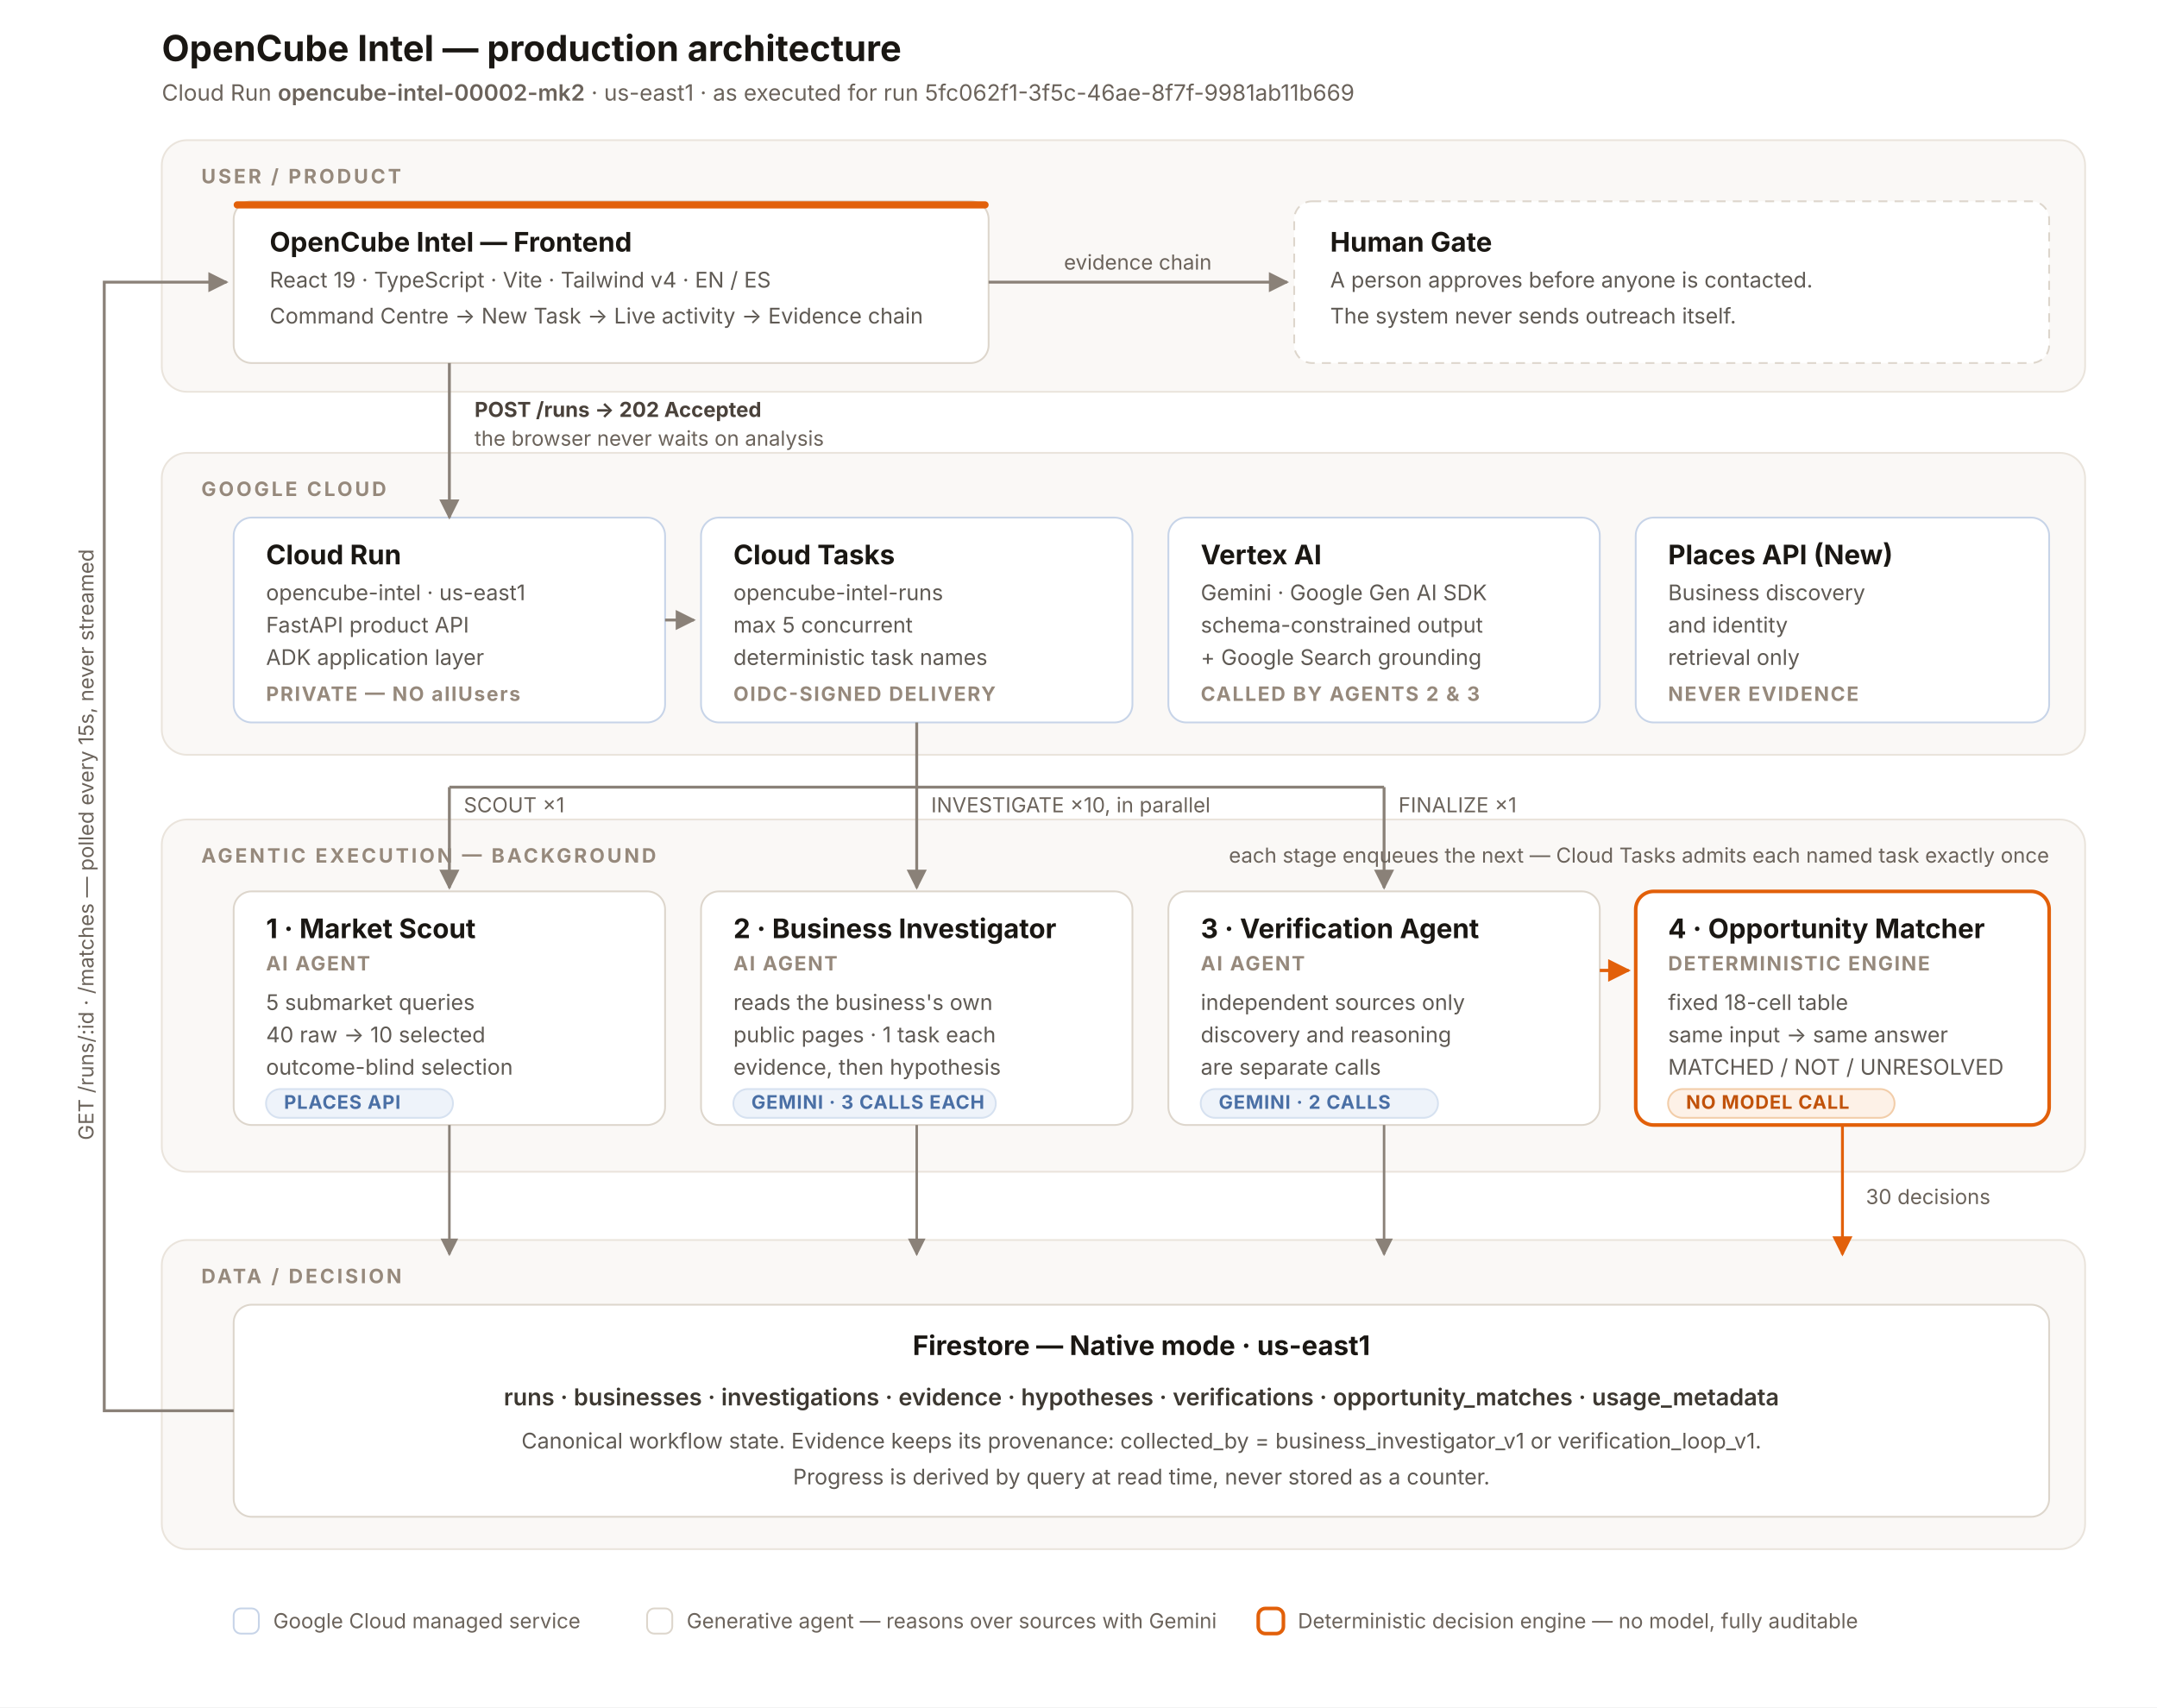
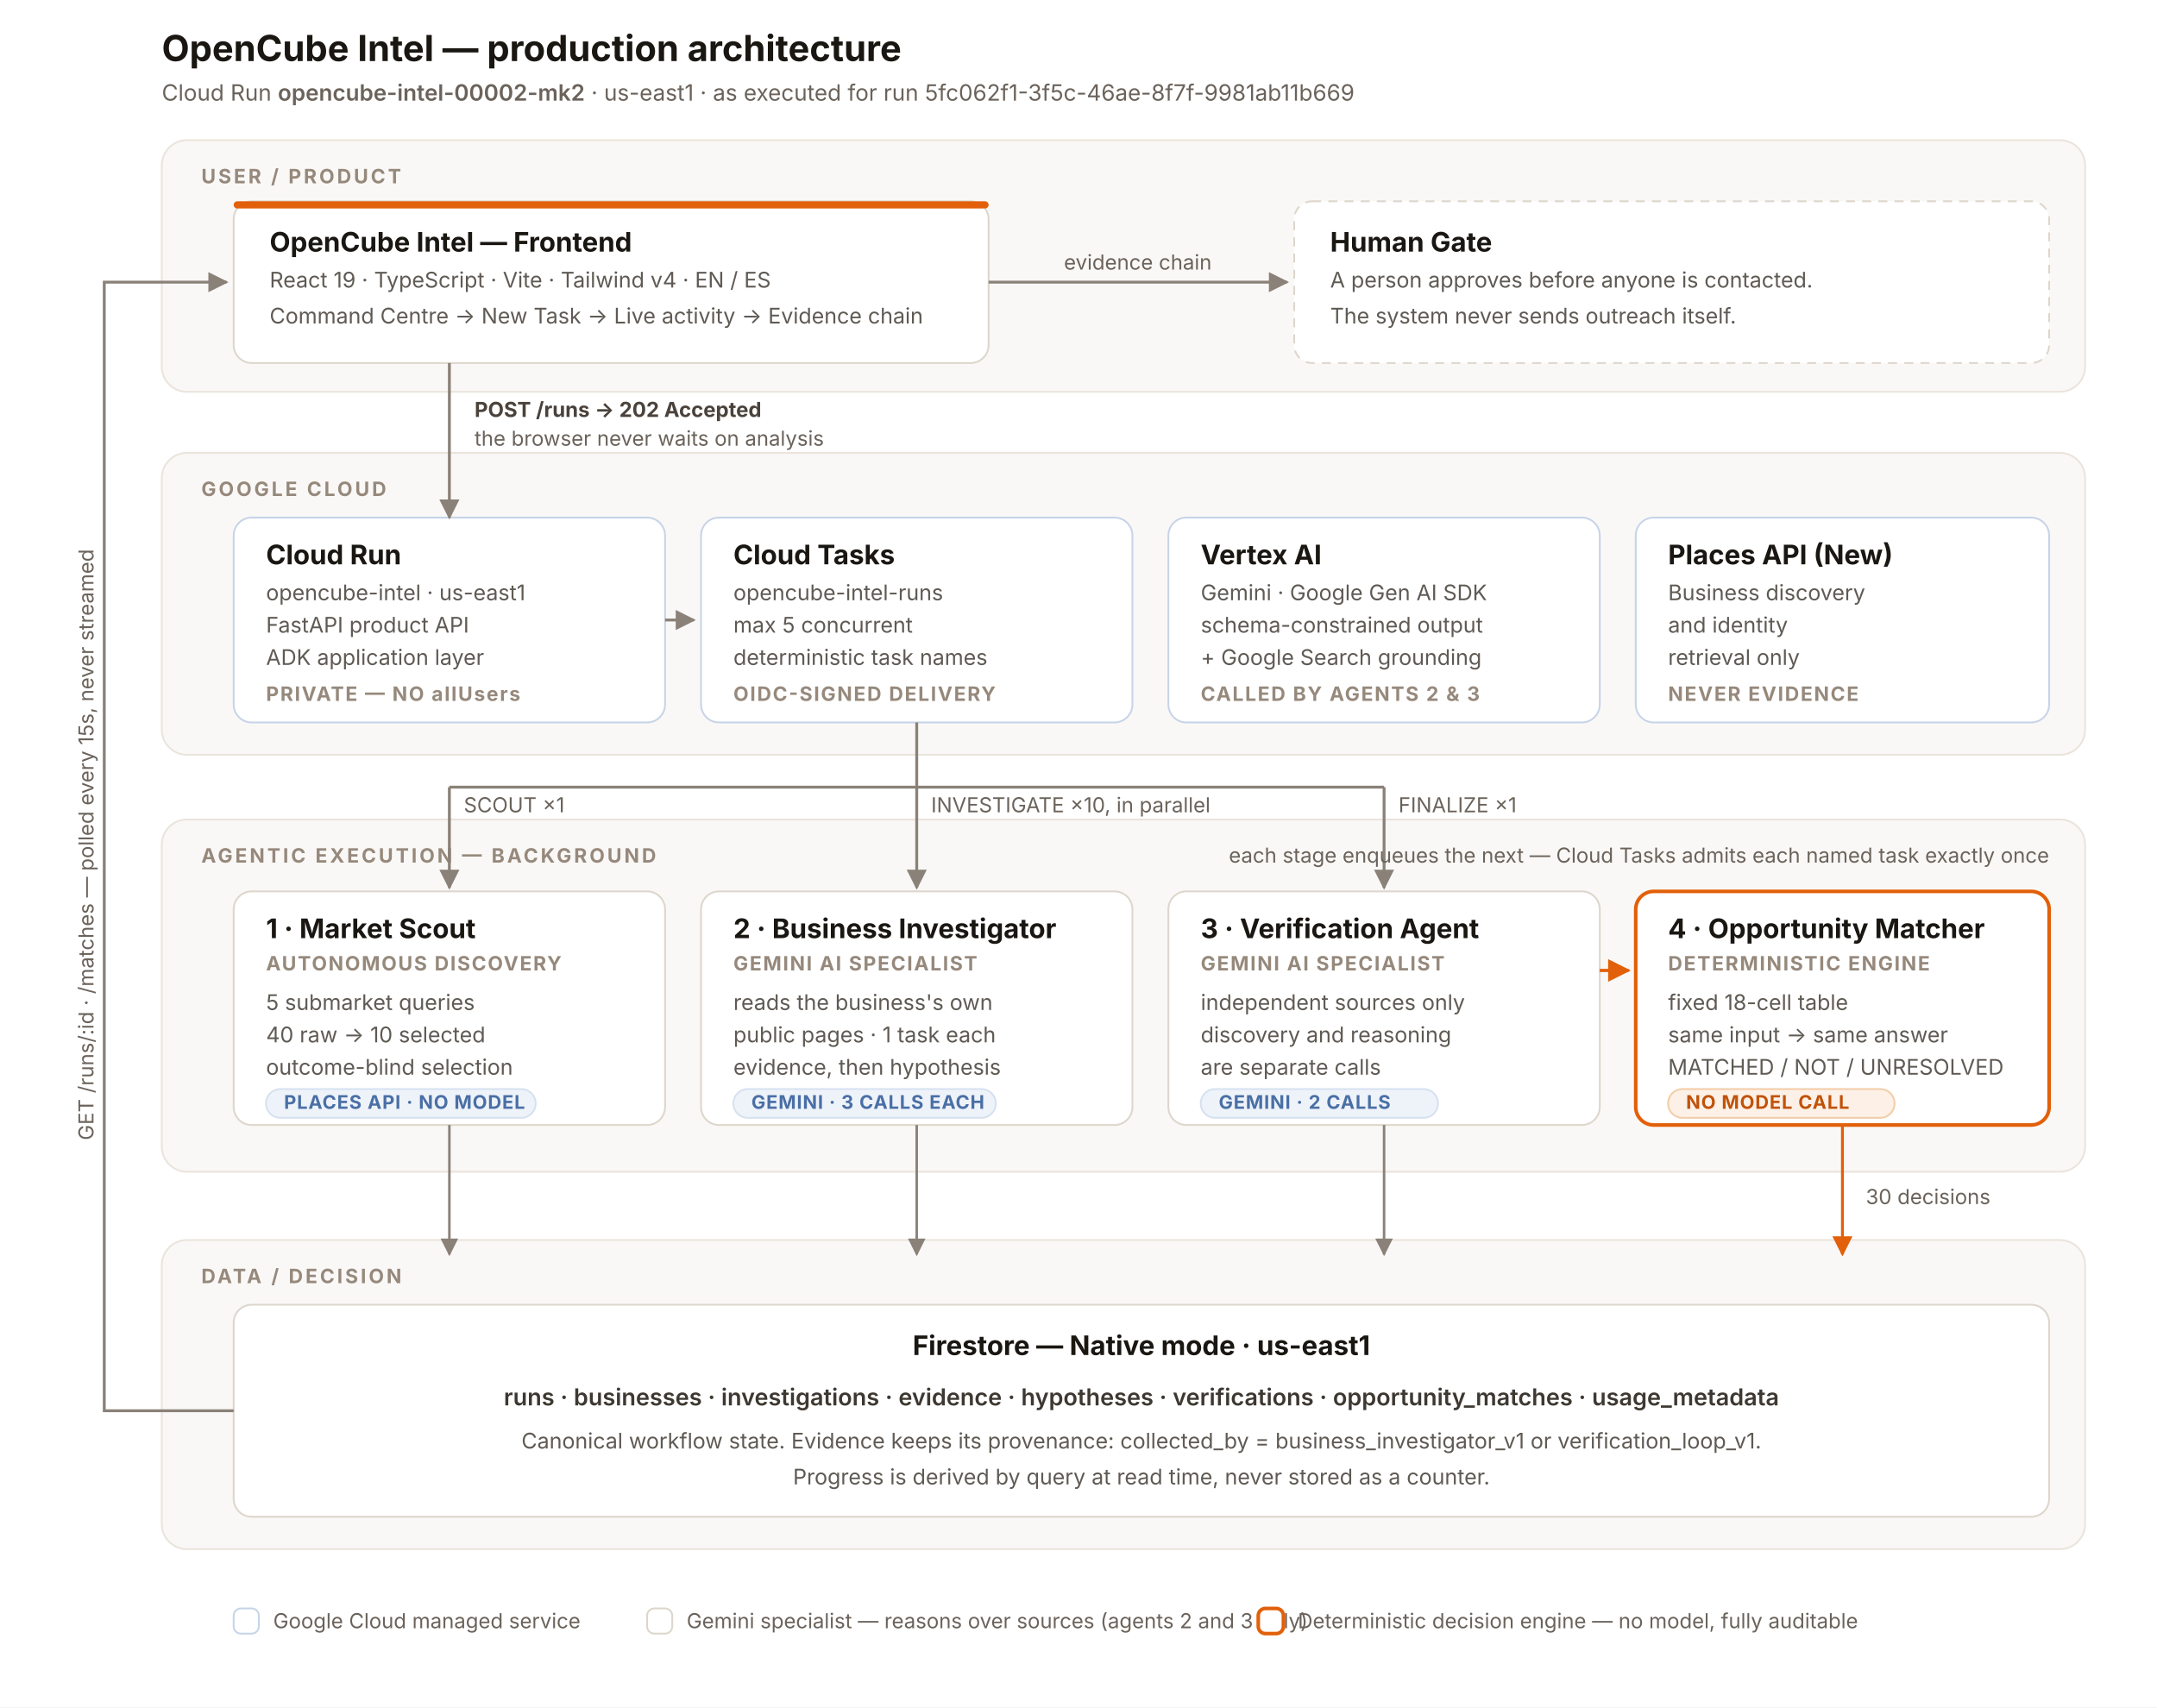
<svg xmlns="http://www.w3.org/2000/svg" width="1200" height="950" viewBox="0 0 1200 950" role="img" aria-labelledby="t d">
  <defs>
    <style>
      .ff { font-family: Inter, -apple-system, BlinkMacSystemFont, "Segoe UI", Roboto, "Helvetica Neue", Arial, sans-serif; }
      .band-label { font-size: 11px; font-weight: 700; letter-spacing: 1.4px; fill: #96897C; }
      .box-title { font-size: 15px; font-weight: 650; fill: #1A1713; }
      .box-kind { font-size: 11px; font-weight: 700; letter-spacing: .8px; fill: #96897C; }
      .box-sub { font-size: 12px; fill: #5F5A54; }
      .chip-text { font-size: 10.5px; font-weight: 650; letter-spacing: .4px; fill: #4A6FA5; }
      .chip-text-brand { font-size: 10.5px; font-weight: 700; letter-spacing: .4px; fill: #C1520A; }
      .edge-label { font-size: 11.5px; fill: #6B635B; }
      .edge-label-b { font-size: 11.5px; font-weight: 650; fill: #4A423B; }
      .title { font-size: 20px; font-weight: 700; fill: #1A1713; }
      .subtitle { font-size: 12.5px; fill: #6B635B; }
      .legend { font-size: 11.5px; fill: #6B635B; }
      .fs-title { font-size: 15px; font-weight: 650; fill: #1A1713; }
      .fs-cols { font-size: 13px; font-weight: 600; fill: #3D3831; }
    </style>
    <marker id="arrow" viewBox="0 0 10 10" refX="9" refY="5" markerWidth="7" markerHeight="7" orient="auto-start-reverse">
      <path d="M 0 0 L 10 5 L 0 10 z" fill="#8A8178" />
    </marker>
    <marker id="arrow-o" viewBox="0 0 10 10" refX="9" refY="5" markerWidth="7" markerHeight="7" orient="auto-start-reverse">
      <path d="M 0 0 L 10 5 L 0 10 z" fill="#E2600A" />
    </marker>
  </defs>
  <rect width="1200" height="950" fill="#FFFFFF" />
  <text class="ff title" x="90" y="34">OpenCube Intel — production architecture</text>
  <text class="ff subtitle" x="90" y="56">Cloud Run <tspan font-weight="600">opencube-intel-00002-mk2</tspan> · us-east1 · as executed for run 5fc062f1-3f5c-46ae-8f7f-9981ab11b669</text>
  <rect x="90" y="78" width="1070" height="140" rx="14" fill="#FAF8F6" stroke="#EAE4DC" />
  <text class="ff band-label" x="112" y="102">USER / PRODUCT</text>
  <g>
    <rect x="130" y="112" width="420" height="90" rx="10" fill="#FFFFFF" stroke="#DDD6CC" />
    <rect x="130" y="112" width="420" height="4" rx="2" fill="#E2600A" />
    <text class="ff box-title" x="150" y="140">OpenCube Intel — Frontend</text>
    <text class="ff box-sub" x="150" y="160">React 19 · TypeScript · Vite · Tailwind v4 · EN / ES</text>
    <text class="ff box-sub" x="150" y="180">Command Centre → New Task → Live activity → Evidence chain</text>
  </g>
  <g>
    <rect x="720" y="112" width="420" height="90" rx="10" fill="#FFFFFF" stroke="#DDD6CC" stroke-dasharray="5 4" />
    <text class="ff box-title" x="740" y="140">Human Gate</text>
    <text class="ff box-sub" x="740" y="160">A person approves before anyone is contacted.</text>
    <text class="ff box-sub" x="740" y="180">The system never sends outreach itself.</text>
  </g>
  <rect x="90" y="252" width="1070" height="168" rx="14" fill="#FAF8F6" stroke="#EAE4DC" />
  <text class="ff band-label" x="112" y="276">GOOGLE CLOUD</text>
  <g>
    <rect x="130" y="288" width="240" height="114" rx="10" fill="#FFFFFF" stroke="#C7D4E8" />
    <text class="ff box-title" x="148" y="314">Cloud Run</text>
    <text class="ff box-sub" x="148" y="334">opencube-intel · us-east1</text>
    <text class="ff box-sub" x="148" y="352">FastAPI product API</text>
    <text class="ff box-sub" x="148" y="370">ADK application layer</text>
    <text class="ff box-kind" x="148" y="390">PRIVATE — NO allUsers</text>
  </g>
  <g>
    <rect x="390" y="288" width="240" height="114" rx="10" fill="#FFFFFF" stroke="#C7D4E8" />
    <text class="ff box-title" x="408" y="314">Cloud Tasks</text>
    <text class="ff box-sub" x="408" y="334">opencube-intel-runs</text>
    <text class="ff box-sub" x="408" y="352">max 5 concurrent</text>
    <text class="ff box-sub" x="408" y="370">deterministic task names</text>
    <text class="ff box-kind" x="408" y="390">OIDC-SIGNED DELIVERY</text>
  </g>
  <g>
    <rect x="650" y="288" width="240" height="114" rx="10" fill="#FFFFFF" stroke="#C7D4E8" />
    <text class="ff box-title" x="668" y="314">Vertex AI</text>
    <text class="ff box-sub" x="668" y="334">Gemini · Google Gen AI SDK</text>
    <text class="ff box-sub" x="668" y="352">schema-constrained output</text>
    <text class="ff box-sub" x="668" y="370">+ Google Search grounding</text>
    <text class="ff box-kind" x="668" y="390">CALLED BY AGENTS 2 &amp; 3</text>
  </g>
  <g>
    <rect x="910" y="288" width="230" height="114" rx="10" fill="#FFFFFF" stroke="#C7D4E8" />
    <text class="ff box-title" x="928" y="314">Places API (New)</text>
    <text class="ff box-sub" x="928" y="334">Business discovery</text>
    <text class="ff box-sub" x="928" y="352">and identity</text>
    <text class="ff box-sub" x="928" y="370">retrieval only</text>
    <text class="ff box-kind" x="928" y="390">NEVER EVIDENCE</text>
  </g>
  <rect x="90" y="456" width="1070" height="196" rx="14" fill="#FAF8F6" stroke="#EAE4DC" />
  <text class="ff band-label" x="112" y="480">AGENTIC EXECUTION — BACKGROUND</text>
  <g>
    <rect x="130" y="496" width="240" height="130" rx="10" fill="#FFFFFF" stroke="#DDD6CC" />
    <text class="ff box-title" x="148" y="522">1 · Market Scout</text>
-     <text class="ff box-kind" x="148" y="540">AI AGENT</text>
+     <text class="ff box-kind" x="148" y="540">AUTONOMOUS DISCOVERY</text>
    <text class="ff box-sub" x="148" y="562">5 submarket queries</text>
    <text class="ff box-sub" x="148" y="580">40 raw → 10 selected</text>
    <text class="ff box-sub" x="148" y="598">outcome-blind selection</text>
-     <rect x="148" y="606" width="104" height="16" rx="8" fill="#EEF3FA" stroke="#D6E1F0" />
-     <text class="ff chip-text" x="158" y="617">PLACES API</text>
+     <rect x="148" y="606" width="150" height="16" rx="8" fill="#EEF3FA" stroke="#D6E1F0" />
+     <text class="ff chip-text" x="158" y="617">PLACES API · NO MODEL</text>
  </g>
  <g>
    <rect x="390" y="496" width="240" height="130" rx="10" fill="#FFFFFF" stroke="#DDD6CC" />
    <text class="ff box-title" x="408" y="522">2 · Business Investigator</text>
-     <text class="ff box-kind" x="408" y="540">AI AGENT</text>
+     <text class="ff box-kind" x="408" y="540">GEMINI AI SPECIALIST</text>
    <text class="ff box-sub" x="408" y="562">reads the business's own</text>
    <text class="ff box-sub" x="408" y="580">public pages · 1 task each</text>
    <text class="ff box-sub" x="408" y="598">evidence, then hypothesis</text>
    <rect x="408" y="606" width="146" height="16" rx="8" fill="#EEF3FA" stroke="#D6E1F0" />
    <text class="ff chip-text" x="418" y="617">GEMINI · 3 CALLS EACH</text>
  </g>
  <g>
    <rect x="650" y="496" width="240" height="130" rx="10" fill="#FFFFFF" stroke="#DDD6CC" />
    <text class="ff box-title" x="668" y="522">3 · Verification Agent</text>
-     <text class="ff box-kind" x="668" y="540">AI AGENT</text>
+     <text class="ff box-kind" x="668" y="540">GEMINI AI SPECIALIST</text>
    <text class="ff box-sub" x="668" y="562">independent sources only</text>
    <text class="ff box-sub" x="668" y="580">discovery and reasoning</text>
    <text class="ff box-sub" x="668" y="598">are separate calls</text>
    <rect x="668" y="606" width="132" height="16" rx="8" fill="#EEF3FA" stroke="#D6E1F0" />
    <text class="ff chip-text" x="678" y="617">GEMINI · 2 CALLS</text>
  </g>
  <g>
    <rect x="910" y="496" width="230" height="130" rx="10" fill="#FFFFFF" stroke="#E2600A" stroke-width="2" />
    <text class="ff box-title" x="928" y="522">4 · Opportunity Matcher</text>
    <text class="ff box-kind" x="928" y="540" fill="#C1520A">DETERMINISTIC ENGINE</text>
    <text class="ff box-sub" x="928" y="562">fixed 18-cell table</text>
    <text class="ff box-sub" x="928" y="580">same input → same answer</text>
    <text class="ff box-sub" x="928" y="598">MATCHED / NOT / UNRESOLVED</text>
    <rect x="928" y="606" width="126" height="16" rx="8" fill="#FDF1E7" stroke="#F2CDA9" />
    <text class="ff chip-text-brand" x="938" y="617">NO MODEL CALL</text>
  </g>
  <rect x="90" y="690" width="1070" height="172" rx="14" fill="#FAF8F6" stroke="#EAE4DC" />
  <text class="ff band-label" x="112" y="714">DATA / DECISION</text>
  <g>
    <rect x="130" y="726" width="1010" height="118" rx="10" fill="#FFFFFF" stroke="#DDD6CC" />
    <text class="ff fs-title" x="635" y="754" text-anchor="middle">Firestore — Native mode · us-east1</text>
    <text class="ff fs-cols" x="635" y="782" text-anchor="middle">runs · businesses · investigations · evidence · hypotheses · verifications · opportunity_matches · usage_metadata</text>
    <text class="ff box-sub" x="635" y="806" text-anchor="middle">Canonical workflow state. Evidence keeps its provenance: collected_by = business_investigator_v1 or verification_loop_v1.</text>
    <text class="ff box-sub" x="635" y="826" text-anchor="middle">Progress is derived by query at read time, never stored as a counter.</text>
  </g>
  <path d="M 250 202 L 250 288" fill="none" stroke="#8A8178" stroke-width="1.6" marker-end="url(#arrow)" />
  <text class="ff edge-label-b" x="264" y="232">POST /runs → 202 Accepted</text>
  <text class="ff edge-label" x="264" y="248">the browser never waits on analysis</text>
  <path d="M 370 345 L 386 345" fill="none" stroke="#8A8178" stroke-width="1.6" marker-end="url(#arrow)" />
  <path d="M 510 402 L 510 438" fill="none" stroke="#8A8178" stroke-width="1.6" />
  <path d="M 250 438 L 770 438" fill="none" stroke="#8A8178" stroke-width="1.6" />
  <path d="M 250 438 L 250 494" fill="none" stroke="#8A8178" stroke-width="1.6" marker-end="url(#arrow)" />
  <path d="M 510 438 L 510 494" fill="none" stroke="#8A8178" stroke-width="1.6" marker-end="url(#arrow)" />
  <path d="M 770 438 L 770 494" fill="none" stroke="#8A8178" stroke-width="1.6" marker-end="url(#arrow)" />
  <text class="ff edge-label" x="258" y="452">SCOUT ×1</text>
  <text class="ff edge-label" x="518" y="452">INVESTIGATE ×10, in parallel</text>
  <text class="ff edge-label" x="778" y="452">FINALIZE ×1</text>
  <text class="ff edge-label" x="1140" y="480" text-anchor="end">each stage enqueues the next — Cloud Tasks admits each named task exactly once</text>
  <path d="M 890 540 L 906 540" fill="none" stroke="#E2600A" stroke-width="1.8" marker-end="url(#arrow-o)" />
  <path d="M 250 626 L 250 698" fill="none" stroke="#8A8178" stroke-width="1.4" marker-end="url(#arrow)" />
  <path d="M 510 626 L 510 698" fill="none" stroke="#8A8178" stroke-width="1.4" marker-end="url(#arrow)" />
  <path d="M 770 626 L 770 698" fill="none" stroke="#8A8178" stroke-width="1.4" marker-end="url(#arrow)" />
  <path d="M 1025 626 L 1025 698" fill="none" stroke="#E2600A" stroke-width="1.6" marker-end="url(#arrow-o)" />
  <text class="ff edge-label" x="1038" y="670">30 decisions</text>
  <path d="M 130 785 L 58 785 L 58 157 L 126 157" fill="none" stroke="#8A8178" stroke-width="1.6" marker-end="url(#arrow)" />
  <text class="ff edge-label" x="52" y="470" text-anchor="middle" transform="rotate(-90 52 470)">GET /runs/:id · /matches — polled every 15s, never streamed</text>
  <path d="M 550 157 L 716 157" fill="none" stroke="#8A8178" stroke-width="1.6" marker-end="url(#arrow)" />
  <text class="ff edge-label" x="633" y="150" text-anchor="middle">evidence chain</text>
  <g>
    <rect x="130" y="895" width="14" height="14" rx="4" fill="#FFFFFF" stroke="#C7D4E8" />
    <text class="ff legend" x="152" y="906">Google Cloud managed service</text>
    <rect x="360" y="895" width="14" height="14" rx="4" fill="#FFFFFF" stroke="#DDD6CC" />
-     <text class="ff legend" x="382" y="906">Generative agent — reasons over sources with Gemini</text>
+     <text class="ff legend" x="382" y="906">Gemini specialist — reasons over sources (agents 2 and 3 only)</text>
    <rect x="700" y="895" width="14" height="14" rx="4" fill="#FFFFFF" stroke="#E2600A" stroke-width="2" />
    <text class="ff legend" x="722" y="906">Deterministic decision engine — no model, fully auditable</text>
  </g>
</svg>
